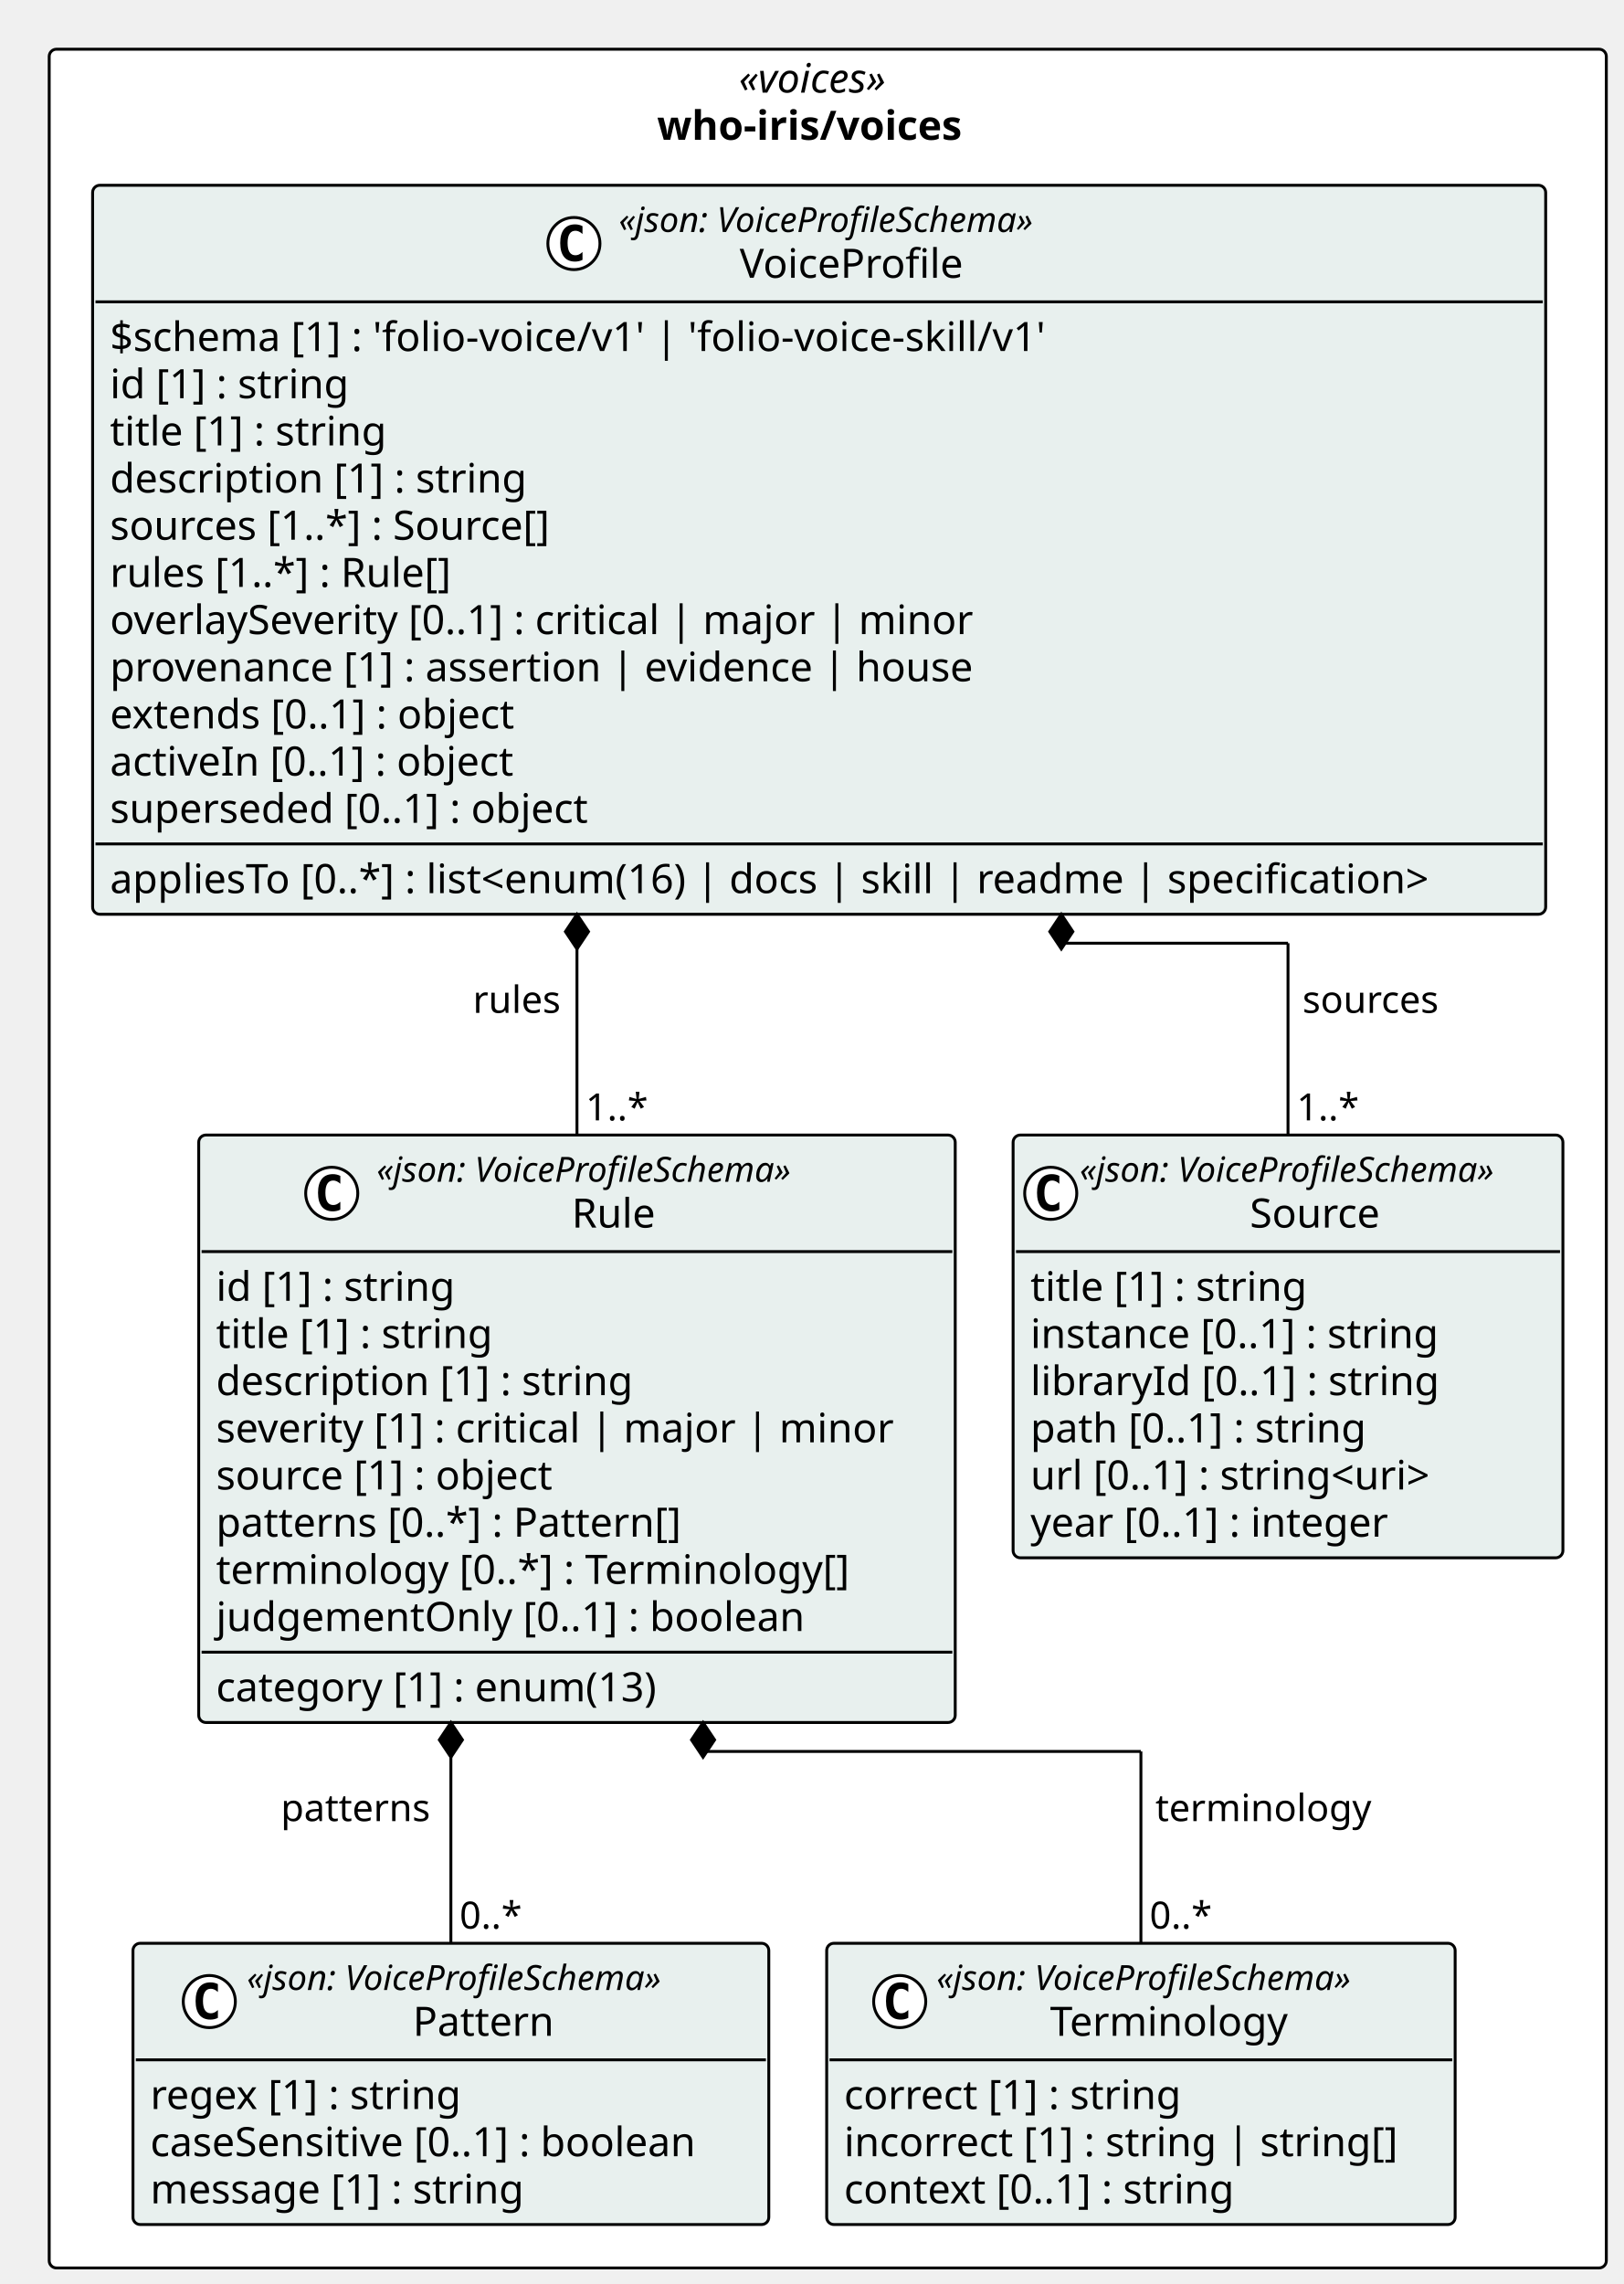
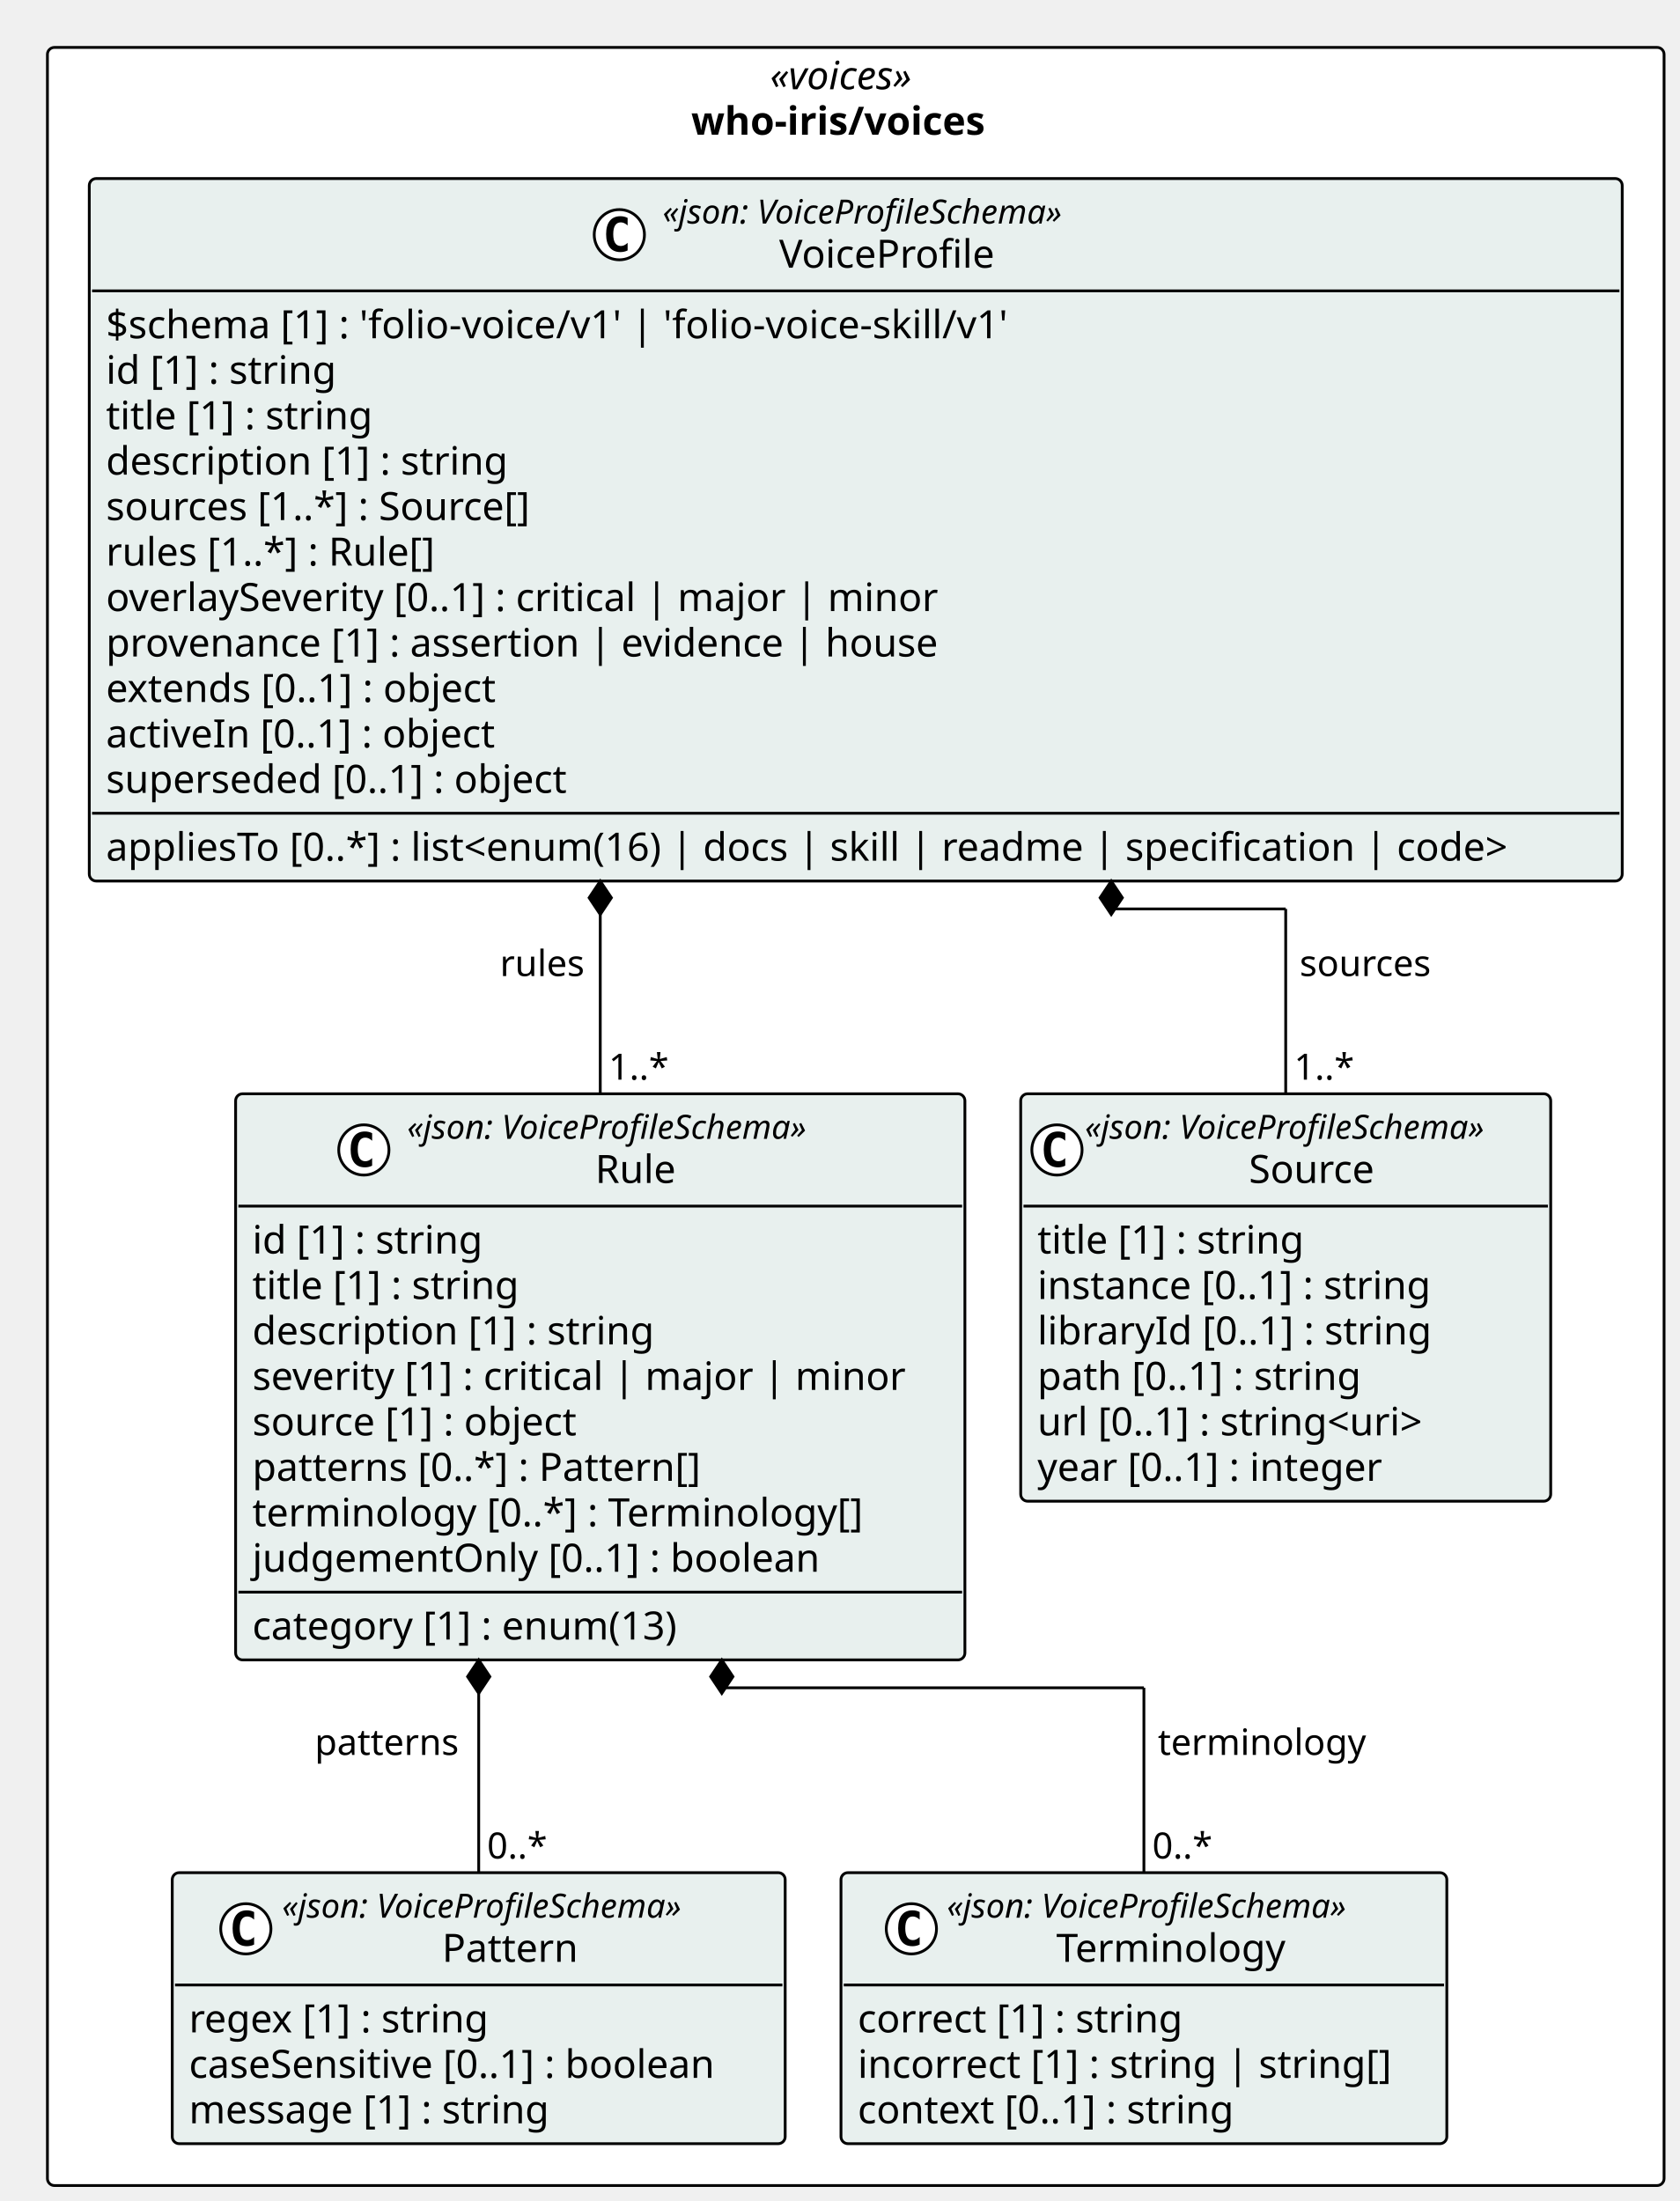
- <svg xmlns="http://www.w3.org/2000/svg" contentStyleType="text/css" height="789px" preserveAspectRatio="none" style="width:561px;height:789px;background:#FFFFFF;" version="1.1" viewBox="0 0 561 789" width="561px" zoomAndPan="magnify">
+ <svg xmlns="http://www.w3.org/2000/svg" contentStyleType="text/css" height="789px" preserveAspectRatio="none" style="width:602px;height:789px;background:#FFFFFF;" version="1.1" viewBox="0 0 602 789" width="602px" zoomAndPan="magnify">
  <defs />
  <g>
-     <rect fill="#FFFFFF" height="766.453" rx="2.5" ry="2.5" style="stroke:#000000;stroke-width:1.0;" width="538.029" x="17" y="17" />
-     <text fill="#000000" font-family="Verdana" font-size="14" font-style="italic" lengthAdjust="spacing" textLength="61.476" x="255.277" y="31.995">«voices»</text>
-     <text fill="#000000" font-family="Verdana" font-size="14" font-weight="bold" lengthAdjust="spacing" textLength="117.947" x="227.041" y="48.292">who-iris/voices</text>
+     <rect fill="#FFFFFF" height="766.453" rx="2.5" ry="2.5" style="stroke:#000000;stroke-width:1.0;" width="579.455" x="17" y="17" />
+     <text fill="#000000" font-family="Verdana" font-size="14" font-style="italic" lengthAdjust="spacing" textLength="61.476" x="275.99" y="31.995">«voices»</text>
+     <text fill="#000000" font-family="Verdana" font-size="14" font-weight="bold" lengthAdjust="spacing" textLength="117.947" x="247.754" y="48.292">who-iris/voices</text>
    <g id="elem_who_iris_voices_Source">
-       <rect codeLine="11" fill="#E8F0EE" height="146.047" id="who_iris_voices_Source" rx="2.5" ry="2.5" style="stroke:#000000;stroke-width:1.0;" width="189.973" x="350.056" y="392.094" />
-       <ellipse cx="363.056" cy="412.227" fill="#FFFFFF" rx="9" ry="9" style="stroke:#000000;stroke-width:1.0;" />
-       <path d="M366.025,417.867 Q365.447,418.164 364.806,418.305 Q364.166,418.461 363.462,418.461 Q360.962,418.461 359.634,416.82 Q358.322,415.164 358.322,412.039 Q358.322,408.914 359.634,407.258 Q360.962,405.602 363.462,405.602 Q364.166,405.602 364.806,405.758 Q365.462,405.914 366.025,406.211 L366.025,408.93 Q365.4,408.352 364.806,408.086 Q364.212,407.805 363.587,407.805 Q362.244,407.805 361.556,408.883 Q360.869,409.945 360.869,412.039 Q360.869,414.133 361.556,415.211 Q362.244,416.273 363.587,416.273 Q364.212,416.273 364.806,416.008 Q365.4,415.727 366.025,415.148 L366.025,417.867 Z " fill="#000000" />
-       <text fill="#000000" font-family="Verdana" font-size="12" font-style="italic" lengthAdjust="spacing" textLength="165.973" x="373.056" y="408.232">«json: VoiceProfileSchema»</text>
-       <text fill="#000000" font-family="Verdana" font-size="14" lengthAdjust="spacing" textLength="48.392" x="431.847" y="424.058">Source</text>
-       <line style="stroke:#000000;stroke-width:1.0;" x1="351.056" x2="539.029" y1="432.359" y2="432.359" />
-       <text fill="#000000" font-family="Verdana" font-size="14" lengthAdjust="spacing" textLength="105.458" x="356.056" y="449.354">title [1] : string</text>
-       <text fill="#000000" font-family="Verdana" font-size="14" lengthAdjust="spacing" textLength="155.203" x="356.056" y="465.651">instance [0..1] : string</text>
-       <text fill="#000000" font-family="Verdana" font-size="14" lengthAdjust="spacing" textLength="153.952" x="356.056" y="481.948">libraryId [0..1] : string</text>
-       <text fill="#000000" font-family="Verdana" font-size="14" lengthAdjust="spacing" textLength="127.723" x="356.056" y="498.245">path [0..1] : string</text>
-       <text fill="#000000" font-family="Verdana" font-size="14" lengthAdjust="spacing" textLength="156.393" x="356.056" y="514.542">url [0..1] : string&lt;uri&gt;</text>
-       <text fill="#000000" font-family="Verdana" font-size="14" lengthAdjust="spacing" textLength="137.06" x="356.056" y="530.839">year [0..1] : integer</text>
+       <rect codeLine="11" fill="#E8F0EE" height="146.047" id="who_iris_voices_Source" rx="2.5" ry="2.5" style="stroke:#000000;stroke-width:1.0;" width="189.973" x="365.849" y="392.094" />
+       <ellipse cx="378.849" cy="412.227" fill="#FFFFFF" rx="9" ry="9" style="stroke:#000000;stroke-width:1.0;" />
+       <path d="M381.818,417.867 Q381.24,418.164 380.599,418.305 Q379.959,418.461 379.256,418.461 Q376.756,418.461 375.428,416.82 Q374.115,415.164 374.115,412.039 Q374.115,408.914 375.428,407.258 Q376.756,405.602 379.256,405.602 Q379.959,405.602 380.599,405.758 Q381.256,405.914 381.818,406.211 L381.818,408.93 Q381.193,408.352 380.599,408.086 Q380.006,407.805 379.381,407.805 Q378.037,407.805 377.349,408.883 Q376.662,409.945 376.662,412.039 Q376.662,414.133 377.349,415.211 Q378.037,416.273 379.381,416.273 Q380.006,416.273 380.599,416.008 Q381.193,415.727 381.818,415.148 L381.818,417.867 Z " fill="#000000" />
+       <text fill="#000000" font-family="Verdana" font-size="12" font-style="italic" lengthAdjust="spacing" textLength="165.973" x="388.849" y="408.232">«json: VoiceProfileSchema»</text>
+       <text fill="#000000" font-family="Verdana" font-size="14" lengthAdjust="spacing" textLength="48.392" x="447.64" y="424.058">Source</text>
+       <line style="stroke:#000000;stroke-width:1.0;" x1="366.849" x2="554.822" y1="432.359" y2="432.359" />
+       <text fill="#000000" font-family="Verdana" font-size="14" lengthAdjust="spacing" textLength="105.458" x="371.849" y="449.354">title [1] : string</text>
+       <text fill="#000000" font-family="Verdana" font-size="14" lengthAdjust="spacing" textLength="155.203" x="371.849" y="465.651">instance [0..1] : string</text>
+       <text fill="#000000" font-family="Verdana" font-size="14" lengthAdjust="spacing" textLength="153.952" x="371.849" y="481.948">libraryId [0..1] : string</text>
+       <text fill="#000000" font-family="Verdana" font-size="14" lengthAdjust="spacing" textLength="127.723" x="371.849" y="498.245">path [0..1] : string</text>
+       <text fill="#000000" font-family="Verdana" font-size="14" lengthAdjust="spacing" textLength="156.393" x="371.849" y="514.542">url [0..1] : string&lt;uri&gt;</text>
+       <text fill="#000000" font-family="Verdana" font-size="14" lengthAdjust="spacing" textLength="137.06" x="371.849" y="530.839">year [0..1] : integer</text>
    </g>
    <g id="elem_who_iris_voices_Pattern">
-       <rect codeLine="19" fill="#E8F0EE" height="97.156" id="who_iris_voices_Pattern" rx="2.5" ry="2.5" style="stroke:#000000;stroke-width:1.0;" width="219.696" x="45.944" y="671.297" />
-       <ellipse cx="72.32" cy="691.43" fill="#FFFFFF" rx="9" ry="9" style="stroke:#000000;stroke-width:1.0;" />
-       <path d="M75.289,697.07 Q74.711,697.367 74.07,697.508 Q73.429,697.664 72.726,697.664 Q70.226,697.664 68.898,696.023 Q67.586,694.367 67.586,691.242 Q67.586,688.117 68.898,686.461 Q70.226,684.805 72.726,684.805 Q73.429,684.805 74.07,684.961 Q74.726,685.117 75.289,685.414 L75.289,688.133 Q74.664,687.555 74.07,687.289 Q73.476,687.008 72.851,687.008 Q71.507,687.008 70.82,688.086 Q70.132,689.148 70.132,691.242 Q70.132,693.336 70.82,694.414 Q71.507,695.477 72.851,695.477 Q73.476,695.477 74.07,695.211 Q74.664,694.93 75.289,694.352 L75.289,697.07 Z " fill="#000000" />
-       <text fill="#000000" font-family="Verdana" font-size="12" font-style="italic" lengthAdjust="spacing" textLength="165.973" x="85.292" y="687.436">«json: VoiceProfileSchema»</text>
-       <text fill="#000000" font-family="Verdana" font-size="14" lengthAdjust="spacing" textLength="51.242" x="142.658" y="703.261">Pattern</text>
-       <line style="stroke:#000000;stroke-width:1.0;" x1="46.944" x2="264.641" y1="711.562" y2="711.562" />
-       <text fill="#000000" font-family="Verdana" font-size="14" lengthAdjust="spacing" textLength="118.241" x="51.944" y="728.558">regex [1] : string</text>
-       <text fill="#000000" font-family="Verdana" font-size="14" lengthAdjust="spacing" textLength="207.696" x="51.944" y="744.855">caseSensitive [0..1] : boolean</text>
-       <text fill="#000000" font-family="Verdana" font-size="14" lengthAdjust="spacing" textLength="141.005" x="51.944" y="761.151">message [1] : string</text>
+       <rect codeLine="19" fill="#E8F0EE" height="97.156" id="who_iris_voices_Pattern" rx="2.5" ry="2.5" style="stroke:#000000;stroke-width:1.0;" width="219.696" x="61.738" y="671.297" />
+       <ellipse cx="88.113" cy="691.43" fill="#FFFFFF" rx="9" ry="9" style="stroke:#000000;stroke-width:1.0;" />
+       <path d="M91.082,697.07 Q90.504,697.367 89.863,697.508 Q89.223,697.664 88.519,697.664 Q86.019,697.664 84.691,696.023 Q83.379,694.367 83.379,691.242 Q83.379,688.117 84.691,686.461 Q86.019,684.805 88.519,684.805 Q89.223,684.805 89.863,684.961 Q90.519,685.117 91.082,685.414 L91.082,688.133 Q90.457,687.555 89.863,687.289 Q89.269,687.008 88.644,687.008 Q87.301,687.008 86.613,688.086 Q85.926,689.148 85.926,691.242 Q85.926,693.336 86.613,694.414 Q87.301,695.477 88.644,695.477 Q89.269,695.477 89.863,695.211 Q90.457,694.93 91.082,694.352 L91.082,697.07 Z " fill="#000000" />
+       <text fill="#000000" font-family="Verdana" font-size="12" font-style="italic" lengthAdjust="spacing" textLength="165.973" x="101.086" y="687.436">«json: VoiceProfileSchema»</text>
+       <text fill="#000000" font-family="Verdana" font-size="14" lengthAdjust="spacing" textLength="51.242" x="158.451" y="703.261">Pattern</text>
+       <line style="stroke:#000000;stroke-width:1.0;" x1="62.738" x2="280.434" y1="711.562" y2="711.562" />
+       <text fill="#000000" font-family="Verdana" font-size="14" lengthAdjust="spacing" textLength="118.241" x="67.738" y="728.558">regex [1] : string</text>
+       <text fill="#000000" font-family="Verdana" font-size="14" lengthAdjust="spacing" textLength="207.696" x="67.738" y="744.855">caseSensitive [0..1] : boolean</text>
+       <text fill="#000000" font-family="Verdana" font-size="14" lengthAdjust="spacing" textLength="141.005" x="67.738" y="761.151">message [1] : string</text>
    </g>
    <g id="elem_who_iris_voices_Terminology">
-       <rect codeLine="24" fill="#E8F0EE" height="97.156" id="who_iris_voices_Terminology" rx="2.5" ry="2.5" style="stroke:#000000;stroke-width:1.0;" width="217.153" x="285.641" y="671.297" />
-       <ellipse cx="310.872" cy="691.43" fill="#FFFFFF" rx="9" ry="9" style="stroke:#000000;stroke-width:1.0;" />
-       <path d="M313.841,697.07 Q313.262,697.367 312.622,697.508 Q311.981,697.664 311.278,697.664 Q308.778,697.664 307.45,696.023 Q306.137,694.367 306.137,691.242 Q306.137,688.117 307.45,686.461 Q308.778,684.805 311.278,684.805 Q311.981,684.805 312.622,684.961 Q313.278,685.117 313.841,685.414 L313.841,688.133 Q313.216,687.555 312.622,687.289 Q312.028,687.008 311.403,687.008 Q310.059,687.008 309.372,688.086 Q308.684,689.148 308.684,691.242 Q308.684,693.336 309.372,694.414 Q310.059,695.477 311.403,695.477 Q312.028,695.477 312.622,695.211 Q313.216,694.93 313.841,694.352 L313.841,697.07 Z " fill="#000000" />
-       <text fill="#000000" font-family="Verdana" font-size="12" font-style="italic" lengthAdjust="spacing" textLength="165.973" x="323.59" y="687.436">«json: VoiceProfileSchema»</text>
-       <text fill="#000000" font-family="Verdana" font-size="14" lengthAdjust="spacing" textLength="87.514" x="362.82" y="703.261">Terminology</text>
-       <line style="stroke:#000000;stroke-width:1.0;" x1="286.641" x2="501.794" y1="711.562" y2="711.562" />
-       <text fill="#000000" font-family="Verdana" font-size="14" lengthAdjust="spacing" textLength="127.661" x="291.641" y="728.558">correct [1] : string</text>
-       <text fill="#000000" font-family="Verdana" font-size="14" lengthAdjust="spacing" textLength="205.153" x="291.641" y="744.855">incorrect [1] : string | string[]</text>
-       <text fill="#000000" font-family="Verdana" font-size="14" lengthAdjust="spacing" textLength="148.907" x="291.641" y="761.151">context [0..1] : string</text>
+       <rect codeLine="24" fill="#E8F0EE" height="97.156" id="who_iris_voices_Terminology" rx="2.5" ry="2.5" style="stroke:#000000;stroke-width:1.0;" width="217.153" x="301.434" y="671.297" />
+       <ellipse cx="326.665" cy="691.43" fill="#FFFFFF" rx="9" ry="9" style="stroke:#000000;stroke-width:1.0;" />
+       <path d="M329.634,697.07 Q329.056,697.367 328.415,697.508 Q327.775,697.664 327.072,697.664 Q324.572,697.664 323.243,696.023 Q321.931,694.367 321.931,691.242 Q321.931,688.117 323.243,686.461 Q324.572,684.805 327.072,684.805 Q327.775,684.805 328.415,684.961 Q329.072,685.117 329.634,685.414 L329.634,688.133 Q329.009,687.555 328.415,687.289 Q327.822,687.008 327.197,687.008 Q325.853,687.008 325.165,688.086 Q324.478,689.148 324.478,691.242 Q324.478,693.336 325.165,694.414 Q325.853,695.477 327.197,695.477 Q327.822,695.477 328.415,695.211 Q329.009,694.93 329.634,694.352 L329.634,697.07 Z " fill="#000000" />
+       <text fill="#000000" font-family="Verdana" font-size="12" font-style="italic" lengthAdjust="spacing" textLength="165.973" x="339.383" y="687.436">«json: VoiceProfileSchema»</text>
+       <text fill="#000000" font-family="Verdana" font-size="14" lengthAdjust="spacing" textLength="87.514" x="378.613" y="703.261">Terminology</text>
+       <line style="stroke:#000000;stroke-width:1.0;" x1="302.434" x2="517.587" y1="711.562" y2="711.562" />
+       <text fill="#000000" font-family="Verdana" font-size="14" lengthAdjust="spacing" textLength="127.661" x="307.434" y="728.558">correct [1] : string</text>
+       <text fill="#000000" font-family="Verdana" font-size="14" lengthAdjust="spacing" textLength="205.153" x="307.434" y="744.855">incorrect [1] : string | string[]</text>
+       <text fill="#000000" font-family="Verdana" font-size="14" lengthAdjust="spacing" textLength="148.907" x="307.434" y="761.151">context [0..1] : string</text>
    </g>
    <g id="elem_who_iris_voices_Rule">
-       <rect codeLine="29" fill="#E8F0EE" height="202.938" id="who_iris_voices_Rule" rx="2.5" ry="2.5" style="stroke:#000000;stroke-width:1.0;" width="261.396" x="68.661" y="392.094" />
-       <ellipse cx="114.622" cy="412.227" fill="#FFFFFF" rx="9" ry="9" style="stroke:#000000;stroke-width:1.0;" />
-       <path d="M117.591,417.867 Q117.013,418.164 116.372,418.305 Q115.731,418.461 115.028,418.461 Q112.528,418.461 111.2,416.82 Q109.888,415.164 109.888,412.039 Q109.888,408.914 111.2,407.258 Q112.528,405.602 115.028,405.602 Q115.731,405.602 116.372,405.758 Q117.028,405.914 117.591,406.211 L117.591,408.93 Q116.966,408.352 116.372,408.086 Q115.778,407.805 115.153,407.805 Q113.81,407.805 113.122,408.883 Q112.435,409.945 112.435,412.039 Q112.435,414.133 113.122,415.211 Q113.81,416.273 115.153,416.273 Q115.778,416.273 116.372,416.008 Q116.966,415.727 117.591,415.148 L117.591,417.867 Z " fill="#000000" />
-       <text fill="#000000" font-family="Verdana" font-size="12" font-style="italic" lengthAdjust="spacing" textLength="165.973" x="130.122" y="408.232">«json: VoiceProfileSchema»</text>
-       <text fill="#000000" font-family="Verdana" font-size="14" lengthAdjust="spacing" textLength="31.104" x="197.557" y="424.058">Rule</text>
-       <line style="stroke:#000000;stroke-width:1.0;" x1="69.661" x2="329.056" y1="432.359" y2="432.359" />
-       <text fill="#000000" font-family="Verdana" font-size="14" lengthAdjust="spacing" textLength="90.863" x="74.661" y="449.354">id [1] : string</text>
-       <text fill="#000000" font-family="Verdana" font-size="14" lengthAdjust="spacing" textLength="105.458" x="74.661" y="465.651">title [1] : string</text>
-       <text fill="#000000" font-family="Verdana" font-size="14" lengthAdjust="spacing" textLength="155.928" x="74.661" y="481.948">description [1] : string</text>
-       <text fill="#000000" font-family="Verdana" font-size="14" lengthAdjust="spacing" textLength="249.395" x="74.661" y="498.245">severity [1] : critical | major | minor</text>
-       <text fill="#000000" font-family="Verdana" font-size="14" lengthAdjust="spacing" textLength="127.839" x="74.661" y="514.542">source [1] : object</text>
-       <text fill="#000000" font-family="Verdana" font-size="14" lengthAdjust="spacing" textLength="174.945" x="74.661" y="530.839">patterns [0..*] : Pattern[]</text>
-       <text fill="#000000" font-family="Verdana" font-size="14" lengthAdjust="spacing" textLength="236.688" x="74.661" y="547.136">terminology [0..*] : Terminology[]</text>
-       <text fill="#000000" font-family="Verdana" font-size="14" lengthAdjust="spacing" textLength="219.509" x="74.661" y="563.433">judgementOnly [0..1] : boolean</text>
-       <line style="stroke:#000000;stroke-width:1.0;" x1="69.661" x2="329.056" y1="570.734" y2="570.734" />
-       <text fill="#000000" font-family="Verdana" font-size="14" lengthAdjust="spacing" textLength="168.506" x="74.661" y="587.73">category [1] : enum(13)</text>
+       <rect codeLine="29" fill="#E8F0EE" height="202.938" id="who_iris_voices_Rule" rx="2.5" ry="2.5" style="stroke:#000000;stroke-width:1.0;" width="261.396" x="84.454" y="392.094" />
+       <ellipse cx="130.415" cy="412.227" fill="#FFFFFF" rx="9" ry="9" style="stroke:#000000;stroke-width:1.0;" />
+       <path d="M133.384,417.867 Q132.806,418.164 132.165,418.305 Q131.525,418.461 130.822,418.461 Q128.322,418.461 126.993,416.82 Q125.681,415.164 125.681,412.039 Q125.681,408.914 126.993,407.258 Q128.322,405.602 130.822,405.602 Q131.525,405.602 132.165,405.758 Q132.822,405.914 133.384,406.211 L133.384,408.93 Q132.759,408.352 132.165,408.086 Q131.572,407.805 130.947,407.805 Q129.603,407.805 128.915,408.883 Q128.228,409.945 128.228,412.039 Q128.228,414.133 128.915,415.211 Q129.603,416.273 130.947,416.273 Q131.572,416.273 132.165,416.008 Q132.759,415.727 133.384,415.148 L133.384,417.867 Z " fill="#000000" />
+       <text fill="#000000" font-family="Verdana" font-size="12" font-style="italic" lengthAdjust="spacing" textLength="165.973" x="145.915" y="408.232">«json: VoiceProfileSchema»</text>
+       <text fill="#000000" font-family="Verdana" font-size="14" lengthAdjust="spacing" textLength="31.104" x="213.35" y="424.058">Rule</text>
+       <line style="stroke:#000000;stroke-width:1.0;" x1="85.454" x2="344.849" y1="432.359" y2="432.359" />
+       <text fill="#000000" font-family="Verdana" font-size="14" lengthAdjust="spacing" textLength="90.863" x="90.454" y="449.354">id [1] : string</text>
+       <text fill="#000000" font-family="Verdana" font-size="14" lengthAdjust="spacing" textLength="105.458" x="90.454" y="465.651">title [1] : string</text>
+       <text fill="#000000" font-family="Verdana" font-size="14" lengthAdjust="spacing" textLength="155.928" x="90.454" y="481.948">description [1] : string</text>
+       <text fill="#000000" font-family="Verdana" font-size="14" lengthAdjust="spacing" textLength="249.395" x="90.454" y="498.245">severity [1] : critical | major | minor</text>
+       <text fill="#000000" font-family="Verdana" font-size="14" lengthAdjust="spacing" textLength="127.839" x="90.454" y="514.542">source [1] : object</text>
+       <text fill="#000000" font-family="Verdana" font-size="14" lengthAdjust="spacing" textLength="174.945" x="90.454" y="530.839">patterns [0..*] : Pattern[]</text>
+       <text fill="#000000" font-family="Verdana" font-size="14" lengthAdjust="spacing" textLength="236.688" x="90.454" y="547.136">terminology [0..*] : Terminology[]</text>
+       <text fill="#000000" font-family="Verdana" font-size="14" lengthAdjust="spacing" textLength="219.509" x="90.454" y="563.433">judgementOnly [0..1] : boolean</text>
+       <line style="stroke:#000000;stroke-width:1.0;" x1="85.454" x2="344.849" y1="570.734" y2="570.734" />
+       <text fill="#000000" font-family="Verdana" font-size="14" lengthAdjust="spacing" textLength="168.506" x="90.454" y="587.73">category [1] : enum(13)</text>
    </g>
    <g id="elem_who_iris_voices_VoiceProfile">
-       <rect codeLine="40" fill="#E8F0EE" height="251.828" id="who_iris_voices_VoiceProfile" rx="2.5" ry="2.5" style="stroke:#000000;stroke-width:1.0;" width="502.075" x="32" y="64" />
-       <ellipse cx="198.301" cy="84.133" fill="#FFFFFF" rx="9" ry="9" style="stroke:#000000;stroke-width:1.0;" />
-       <path d="M201.27,89.773 Q200.692,90.07 200.051,90.211 Q199.411,90.367 198.708,90.367 Q196.208,90.367 194.879,88.727 Q193.567,87.07 193.567,83.945 Q193.567,80.82 194.879,79.164 Q196.208,77.508 198.708,77.508 Q199.411,77.508 200.051,77.664 Q200.708,77.82 201.27,78.117 L201.27,80.836 Q200.645,80.258 200.051,79.992 Q199.458,79.711 198.833,79.711 Q197.489,79.711 196.801,80.789 Q196.114,81.852 196.114,83.945 Q196.114,86.039 196.801,87.117 Q197.489,88.18 198.833,88.18 Q199.458,88.18 200.051,87.914 Q200.645,87.633 201.27,87.055 L201.27,89.773 Z " fill="#000000" />
-       <text fill="#000000" font-family="Verdana" font-size="12" font-style="italic" lengthAdjust="spacing" textLength="165.973" x="213.801" y="80.139">«json: VoiceProfileSchema»</text>
-       <text fill="#000000" font-family="Verdana" font-size="14" lengthAdjust="spacing" textLength="82.428" x="255.574" y="95.964">VoiceProfile</text>
-       <line style="stroke:#000000;stroke-width:1.0;" x1="33" x2="533.075" y1="104.266" y2="104.266" />
+       <rect codeLine="40" fill="#E8F0EE" height="251.828" id="who_iris_voices_VoiceProfile" rx="2.5" ry="2.5" style="stroke:#000000;stroke-width:1.0;" width="549.455" x="32" y="64" />
+       <ellipse cx="221.991" cy="84.133" fill="#FFFFFF" rx="9" ry="9" style="stroke:#000000;stroke-width:1.0;" />
+       <path d="M224.96,89.773 Q224.382,90.07 223.741,90.211 Q223.101,90.367 222.398,90.367 Q219.898,90.367 218.569,88.727 Q217.257,87.07 217.257,83.945 Q217.257,80.82 218.569,79.164 Q219.898,77.508 222.398,77.508 Q223.101,77.508 223.741,77.664 Q224.398,77.82 224.96,78.117 L224.96,80.836 Q224.335,80.258 223.741,79.992 Q223.148,79.711 222.523,79.711 Q221.179,79.711 220.491,80.789 Q219.804,81.852 219.804,83.945 Q219.804,86.039 220.491,87.117 Q221.179,88.18 222.523,88.18 Q223.148,88.18 223.741,87.914 Q224.335,87.633 224.96,87.055 L224.96,89.773 Z " fill="#000000" />
+       <text fill="#000000" font-family="Verdana" font-size="12" font-style="italic" lengthAdjust="spacing" textLength="165.973" x="237.491" y="80.139">«json: VoiceProfileSchema»</text>
+       <text fill="#000000" font-family="Verdana" font-size="14" lengthAdjust="spacing" textLength="82.428" x="279.264" y="95.964">VoiceProfile</text>
+       <line style="stroke:#000000;stroke-width:1.0;" x1="33" x2="580.455" y1="104.266" y2="104.266" />
      <text fill="#000000" font-family="Verdana" font-size="14" lengthAdjust="spacing" textLength="350.335" x="38" y="121.261">$schema [1] : 'folio-voice/v1' | 'folio-voice-skill/v1'</text>
      <text fill="#000000" font-family="Verdana" font-size="14" lengthAdjust="spacing" textLength="90.863" x="38" y="137.558">id [1] : string</text>
      <text fill="#000000" font-family="Verdana" font-size="14" lengthAdjust="spacing" textLength="105.458" x="38" y="153.855">title [1] : string</text>
      <text fill="#000000" font-family="Verdana" font-size="14" lengthAdjust="spacing" textLength="155.928" x="38" y="170.151">description [1] : string</text>
      <text fill="#000000" font-family="Verdana" font-size="14" lengthAdjust="spacing" textLength="167.207" x="38" y="186.448">sources [1..*] : Source[]</text>
      <text fill="#000000" font-family="Verdana" font-size="14" lengthAdjust="spacing" textLength="130.252" x="38" y="202.745">rules [1..*] : Rule[]</text>
      <text fill="#000000" font-family="Verdana" font-size="14" lengthAdjust="spacing" textLength="320.769" x="38" y="219.042">overlaySeverity [0..1] : critical | major | minor</text>
      <text fill="#000000" font-family="Verdana" font-size="14" lengthAdjust="spacing" textLength="317.919" x="38" y="235.339">provenance [1] : assertion | evidence | house</text>
      <text fill="#000000" font-family="Verdana" font-size="14" lengthAdjust="spacing" textLength="154.902" x="38" y="251.636">extends [0..1] : object</text>
      <text fill="#000000" font-family="Verdana" font-size="14" lengthAdjust="spacing" textLength="154.403" x="38" y="267.933">activeIn [0..1] : object</text>
      <text fill="#000000" font-family="Verdana" font-size="14" lengthAdjust="spacing" textLength="180.565" x="38" y="284.229">superseded [0..1] : object</text>
-       <line style="stroke:#000000;stroke-width:1.0;" x1="33" x2="533.075" y1="291.531" y2="291.531" />
-       <text fill="#000000" font-family="Verdana" font-size="14" lengthAdjust="spacing" textLength="490.075" x="38" y="308.526">appliesTo [0..*] : list&lt;enum(16) | docs | skill | readme | specification&gt;</text>
+       <line style="stroke:#000000;stroke-width:1.0;" x1="33" x2="580.455" y1="291.531" y2="291.531" />
+       <text fill="#000000" font-family="Verdana" font-size="14" lengthAdjust="spacing" textLength="537.455" x="38" y="308.526">appliesTo [0..*] : list&lt;enum(16) | docs | skill | readme | specification | code&gt;</text>
    </g>
-     <line style="stroke:#000000;stroke-width:1.0;" x1="366.717" x2="366.717" y1="315.828" y2="325.828" />
-     <line style="stroke:#000000;stroke-width:1.0;" x1="366.717" x2="445.043" y1="325.828" y2="325.828" />
-     <line style="stroke:#000000;stroke-width:1.0;" x1="445.043" x2="445.043" y1="325.828" y2="392.094" />
-     <polygon fill="#000000" points="366.717,315.828,362.717,321.828,366.717,327.828,370.717,321.828,366.717,315.828" style="stroke:#000000;stroke-width:1.0;" />
-     <text fill="#000000" font-family="Verdana" font-size="13" lengthAdjust="spacing" textLength="50.229" x="450.043" y="349.895">sources</text>
-     <text fill="#000000" font-family="Verdana" font-size="13" lengthAdjust="spacing" textLength="23.036" x="448.043" y="387.028">1..*</text>
-     <line style="stroke:#000000;stroke-width:1.0;" x1="155.792" x2="155.792" y1="595.031" y2="671.297" />
-     <polygon fill="#000000" points="155.792,595.031,151.792,601.031,155.792,607.031,159.792,601.031,155.792,595.031" style="stroke:#000000;stroke-width:1.0;" />
-     <text fill="#000000" font-family="Verdana" font-size="13" lengthAdjust="spacing" textLength="54.768" x="97.025" y="629.098">patterns</text>
-     <text fill="#000000" font-family="Verdana" font-size="13" lengthAdjust="spacing" textLength="23.036" x="158.792" y="666.231">0..*</text>
-     <line style="stroke:#000000;stroke-width:1.0;" x1="242.924" x2="242.924" y1="595.031" y2="605.031" />
-     <line style="stroke:#000000;stroke-width:1.0;" x1="242.924" x2="394.217" y1="605.031" y2="605.031" />
-     <line style="stroke:#000000;stroke-width:1.0;" x1="394.217" x2="394.217" y1="605.031" y2="671.297" />
-     <polygon fill="#000000" points="242.924,595.031,238.924,601.031,242.924,607.031,246.924,601.031,242.924,595.031" style="stroke:#000000;stroke-width:1.0;" />
-     <text fill="#000000" font-family="Verdana" font-size="13" lengthAdjust="spacing" textLength="78.419" x="399.217" y="629.098">terminology</text>
-     <text fill="#000000" font-family="Verdana" font-size="13" lengthAdjust="spacing" textLength="23.036" x="397.217" y="666.231">0..*</text>
-     <line style="stroke:#000000;stroke-width:1.0;" x1="199.358" x2="199.358" y1="315.828" y2="392.094" />
-     <polygon fill="#000000" points="199.358,315.828,195.358,321.828,199.358,327.828,203.358,321.828,199.358,315.828" style="stroke:#000000;stroke-width:1.0;" />
-     <text fill="#000000" font-family="Verdana" font-size="13" lengthAdjust="spacing" textLength="31.967" x="163.392" y="349.895">rules</text>
-     <text fill="#000000" font-family="Verdana" font-size="13" lengthAdjust="spacing" textLength="23.036" x="202.358" y="387.028">1..*</text>
+     <line style="stroke:#000000;stroke-width:1.0;" x1="398.303" x2="398.303" y1="315.828" y2="325.828" />
+     <line style="stroke:#000000;stroke-width:1.0;" x1="398.303" x2="460.836" y1="325.828" y2="325.828" />
+     <line style="stroke:#000000;stroke-width:1.0;" x1="460.836" x2="460.836" y1="325.828" y2="392.094" />
+     <polygon fill="#000000" points="398.303,315.828,394.303,321.828,398.303,327.828,402.303,321.828,398.303,315.828" style="stroke:#000000;stroke-width:1.0;" />
+     <text fill="#000000" font-family="Verdana" font-size="13" lengthAdjust="spacing" textLength="50.229" x="465.836" y="349.895">sources</text>
+     <text fill="#000000" font-family="Verdana" font-size="13" lengthAdjust="spacing" textLength="23.036" x="463.836" y="387.028">1..*</text>
+     <line style="stroke:#000000;stroke-width:1.0;" x1="171.586" x2="171.586" y1="595.031" y2="671.297" />
+     <polygon fill="#000000" points="171.586,595.031,167.586,601.031,171.586,607.031,175.586,601.031,171.586,595.031" style="stroke:#000000;stroke-width:1.0;" />
+     <text fill="#000000" font-family="Verdana" font-size="13" lengthAdjust="spacing" textLength="54.768" x="112.818" y="629.098">patterns</text>
+     <text fill="#000000" font-family="Verdana" font-size="13" lengthAdjust="spacing" textLength="23.036" x="174.586" y="666.231">0..*</text>
+     <line style="stroke:#000000;stroke-width:1.0;" x1="258.718" x2="258.718" y1="595.031" y2="605.031" />
+     <line style="stroke:#000000;stroke-width:1.0;" x1="258.718" x2="410.011" y1="605.031" y2="605.031" />
+     <line style="stroke:#000000;stroke-width:1.0;" x1="410.011" x2="410.011" y1="605.031" y2="671.297" />
+     <polygon fill="#000000" points="258.718,595.031,254.718,601.031,258.718,607.031,262.718,601.031,258.718,595.031" style="stroke:#000000;stroke-width:1.0;" />
+     <text fill="#000000" font-family="Verdana" font-size="13" lengthAdjust="spacing" textLength="78.419" x="415.011" y="629.098">terminology</text>
+     <text fill="#000000" font-family="Verdana" font-size="13" lengthAdjust="spacing" textLength="23.036" x="413.011" y="666.231">0..*</text>
+     <line style="stroke:#000000;stroke-width:1.0;" x1="215.152" x2="215.152" y1="315.828" y2="392.094" />
+     <polygon fill="#000000" points="215.152,315.828,211.152,321.828,215.152,327.828,219.152,321.828,215.152,315.828" style="stroke:#000000;stroke-width:1.0;" />
+     <text fill="#000000" font-family="Verdana" font-size="13" lengthAdjust="spacing" textLength="31.967" x="179.185" y="349.895">rules</text>
+     <text fill="#000000" font-family="Verdana" font-size="13" lengthAdjust="spacing" textLength="23.036" x="218.152" y="387.028">1..*</text>
  </g>
</svg>
